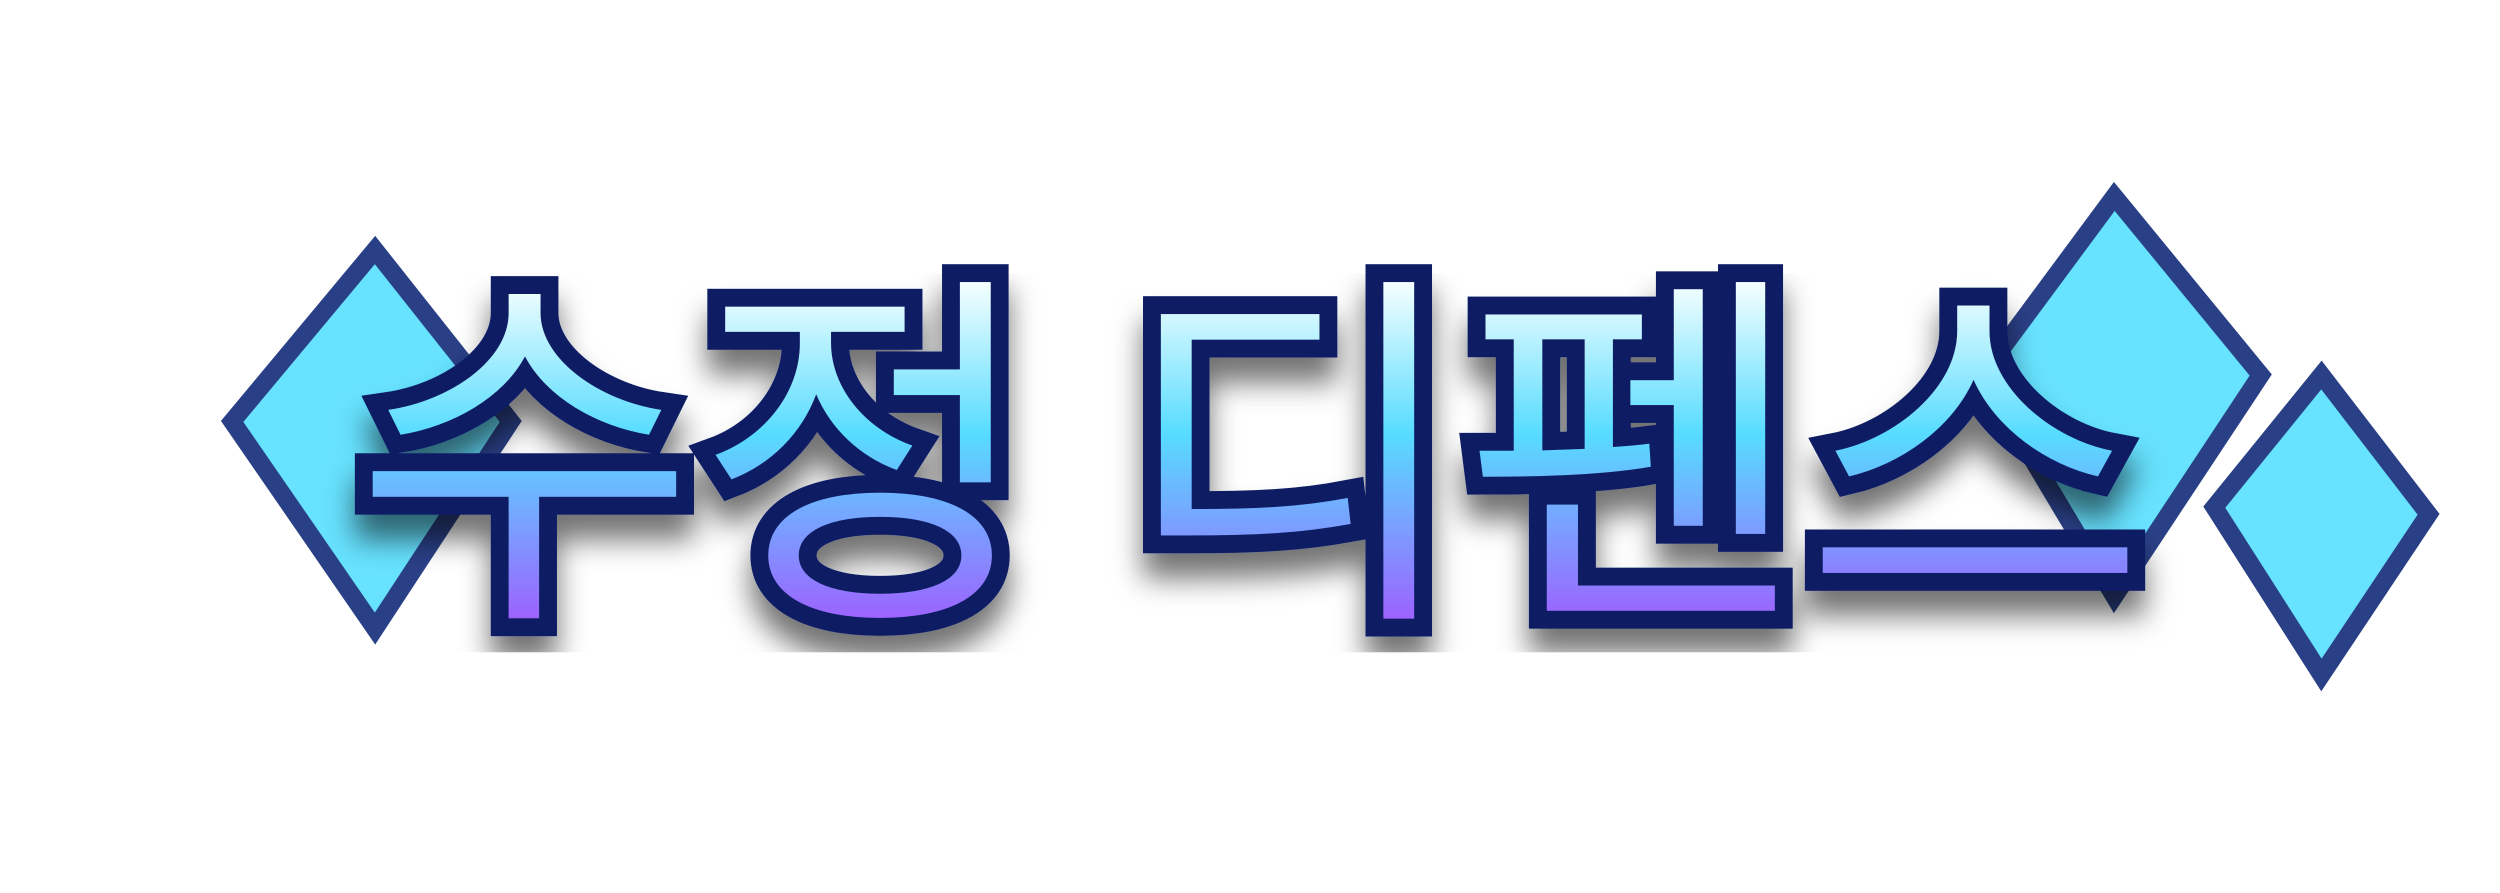
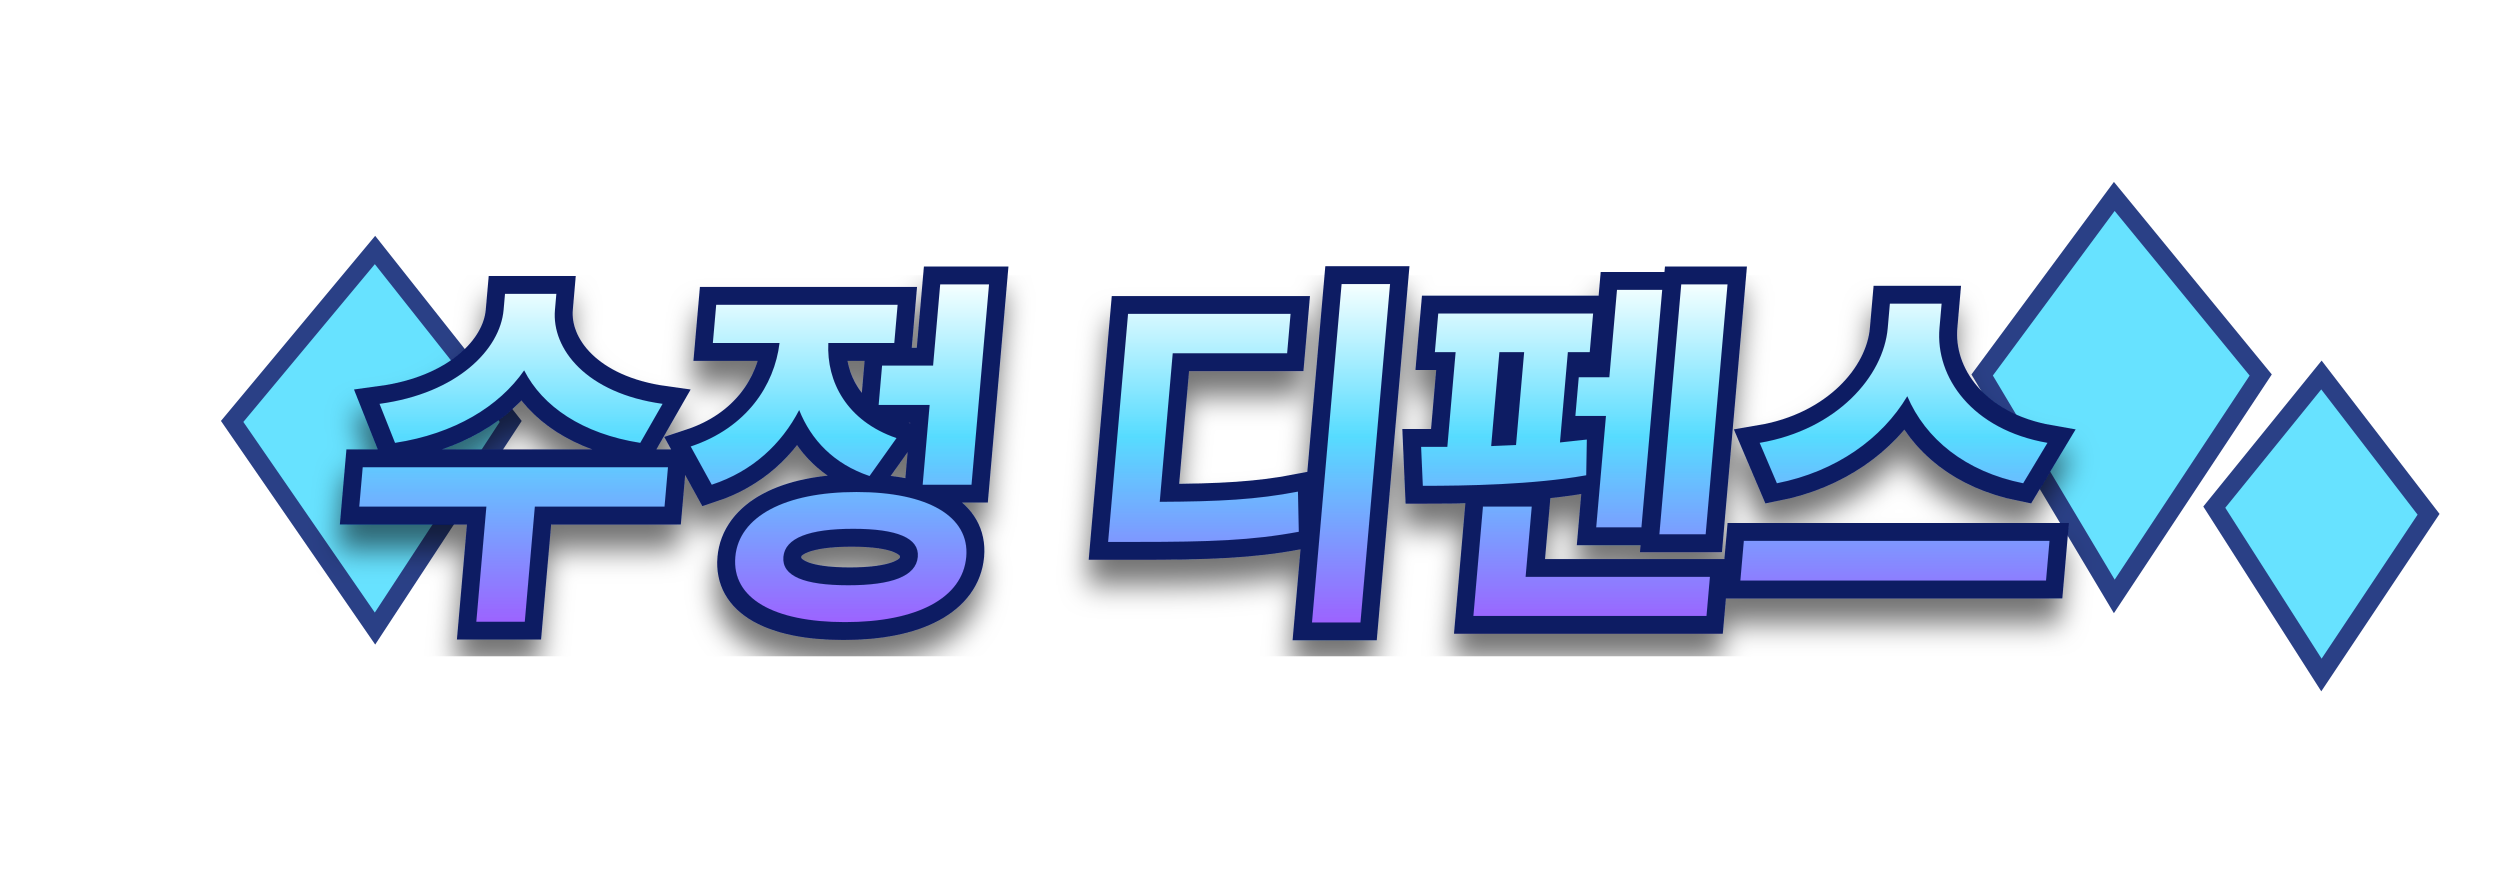
<svg xmlns="http://www.w3.org/2000/svg" viewBox="0 0 700 250">
  <defs>
    <linearGradient id="g" x1="0" y1="0" x2="0" y2="1">
      <stop stop-color="#f5ffff" />
      <stop offset=".45" stop-color="#57dcff" />
      <stop offset="1" stop-color="#9c63ff" />
    </linearGradient>
    <filter id="s">
      <feGaussianBlur in="SourceAlpha" stdDeviation="4" />
      <feOffset dy="7" />
      <feComponentTransfer>
        <feFuncA type="linear" slope=".55" />
      </feComponentTransfer>
      <feMerge>
        <feMergeNode />
        <feMergeNode in="SourceGraphic" />
      </feMerge>
    </filter>
  </defs>
  <g fill="#56dfff" opacity=".9" stroke="#132b79" stroke-width="5">
    <path d="M65 118 105 70l38 48-38 58z" />
    <path d="M555 105 592 55l41 50-41 62z" />
    <path d="M620 142 650 105l30 39-30 45z" />
  </g>
-   <text x="350" y="165" text-anchor="middle" font-family="Black Han Sans,Arial Black,sans-serif" font-size="104" fill="url(#g)" stroke="#101e64" stroke-width="10" paint-order="stroke" filter="url(#s)">수정 디펜스</text>
+   <text x="350" y="165" text-anchor="middle" font-family="Impact,Arial Black,sans-serif" font-size="102" font-weight="900" letter-spacing="-2" fill="url(#g)" stroke="#101e64" stroke-width="10" paint-order="stroke" filter="url(#s)" transform="skewX(-5)">수정 디펜스</text>
</svg>
